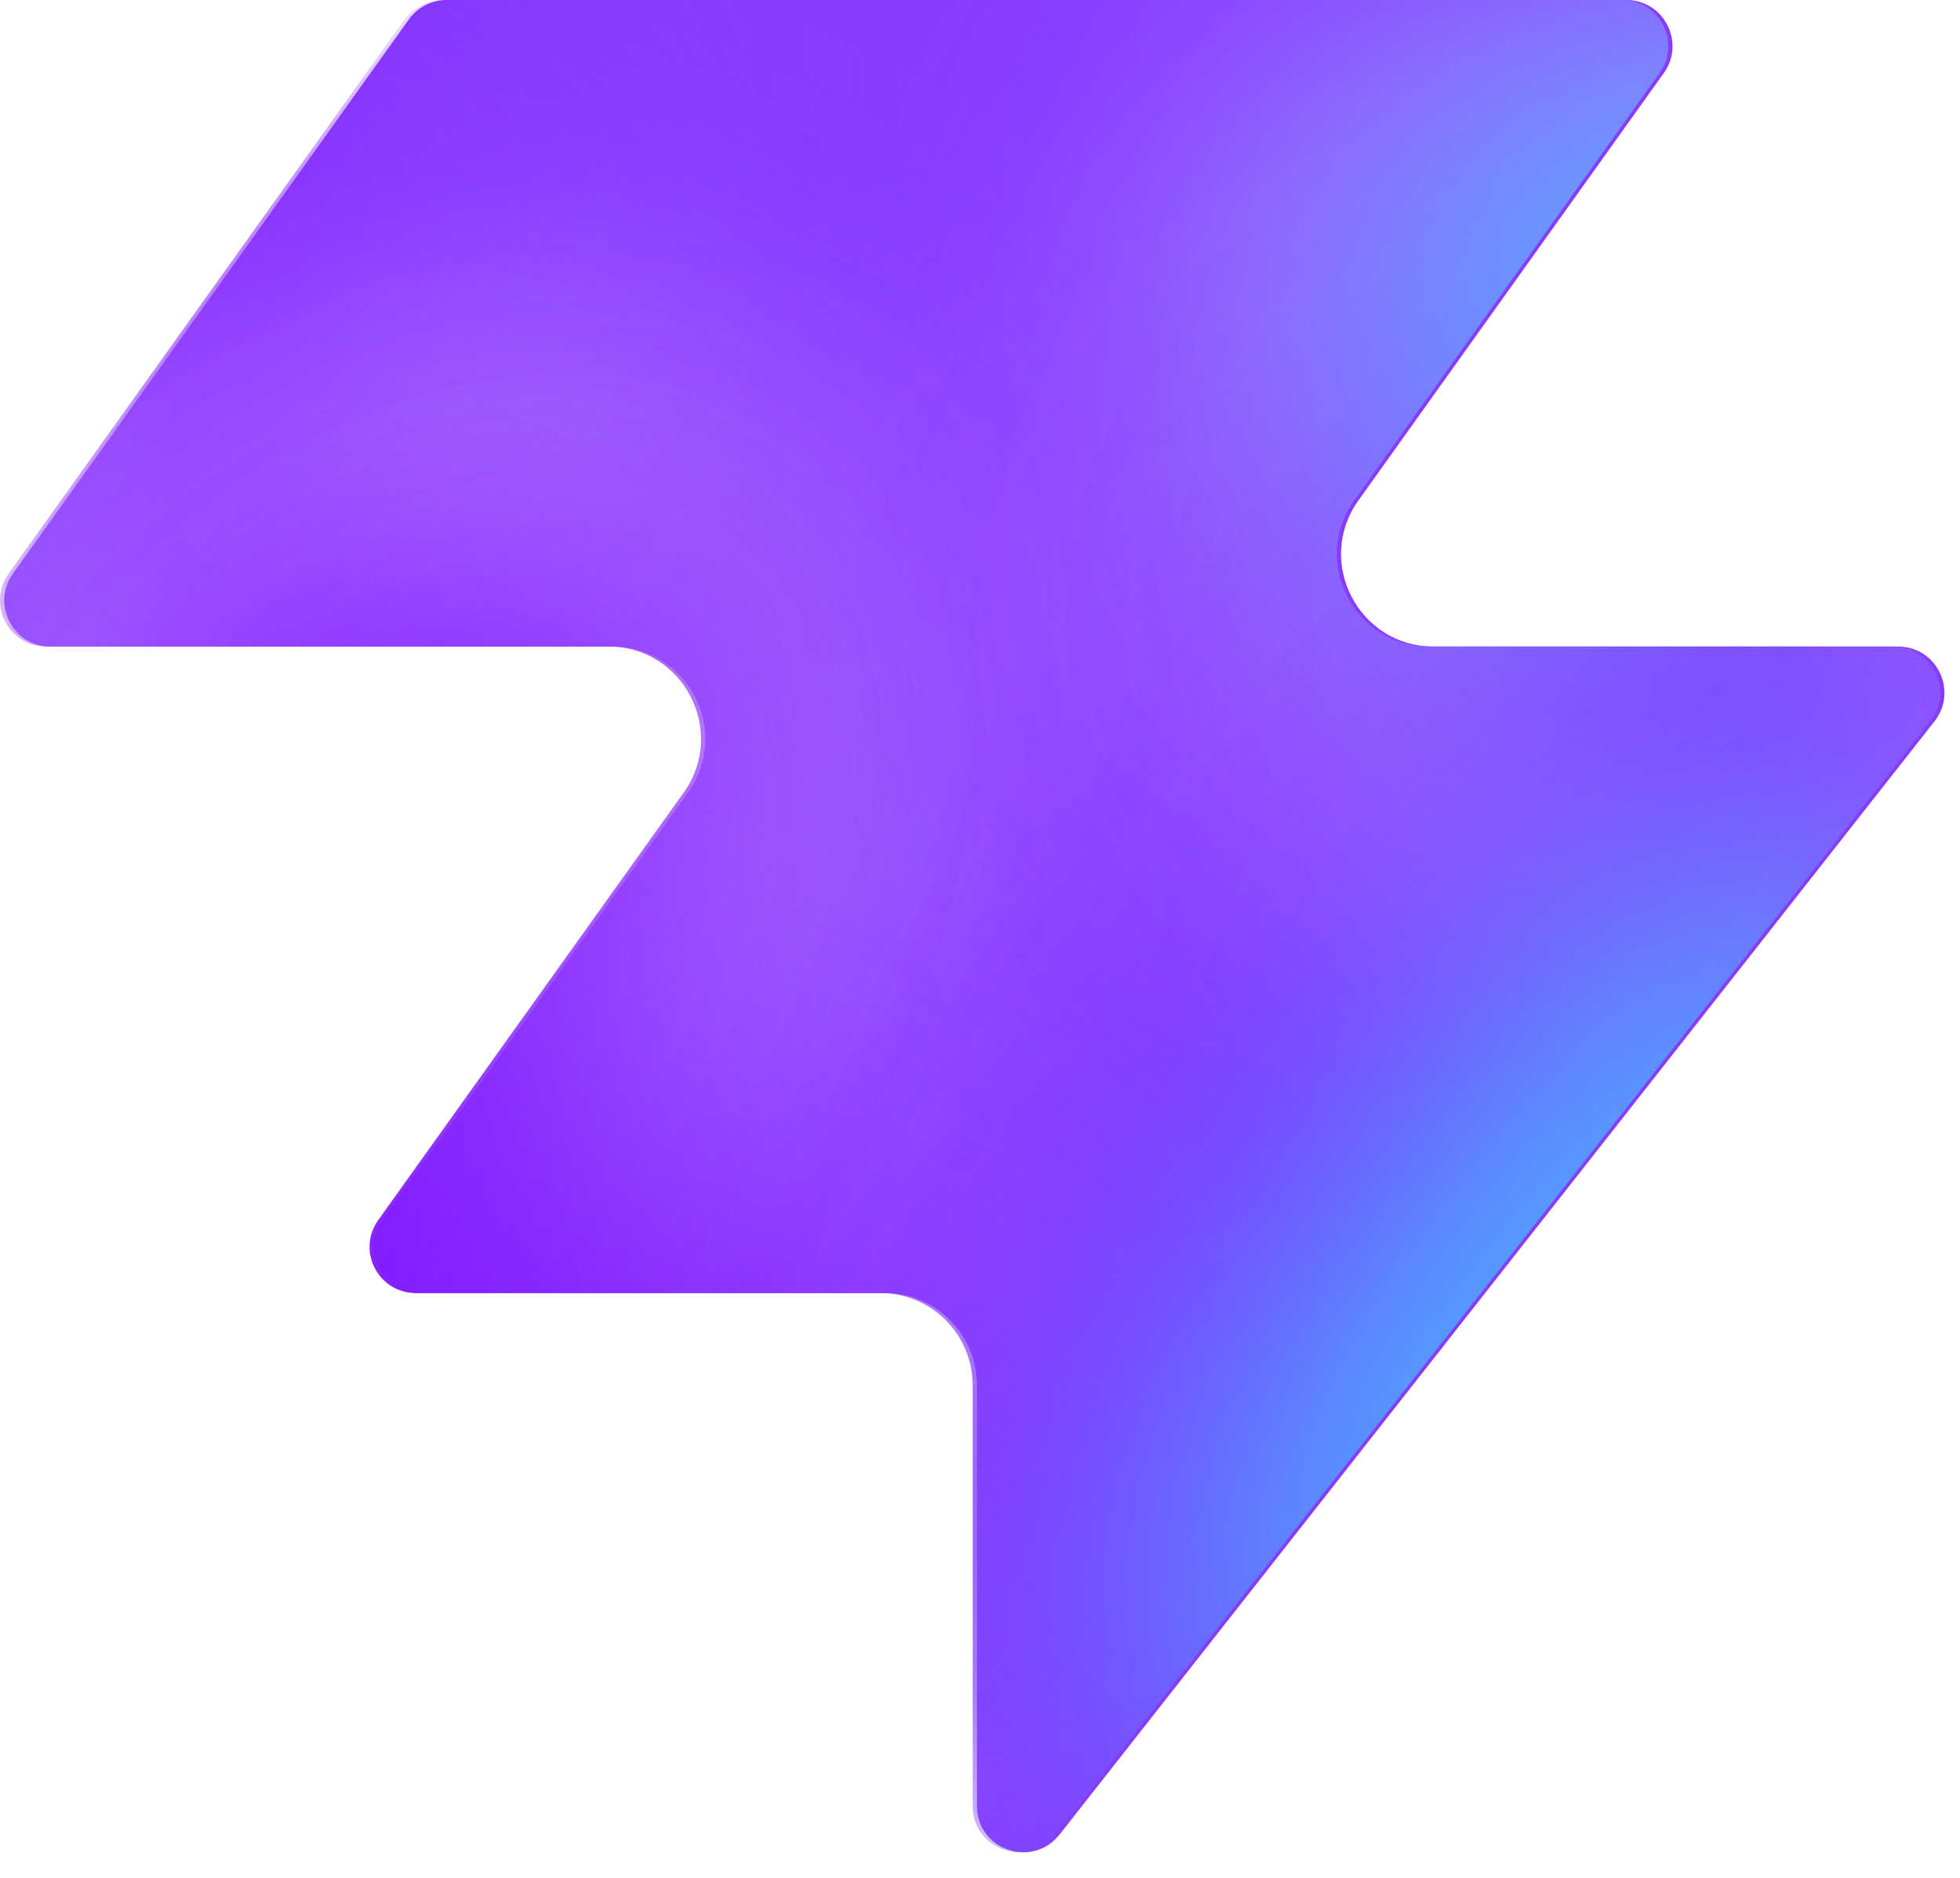
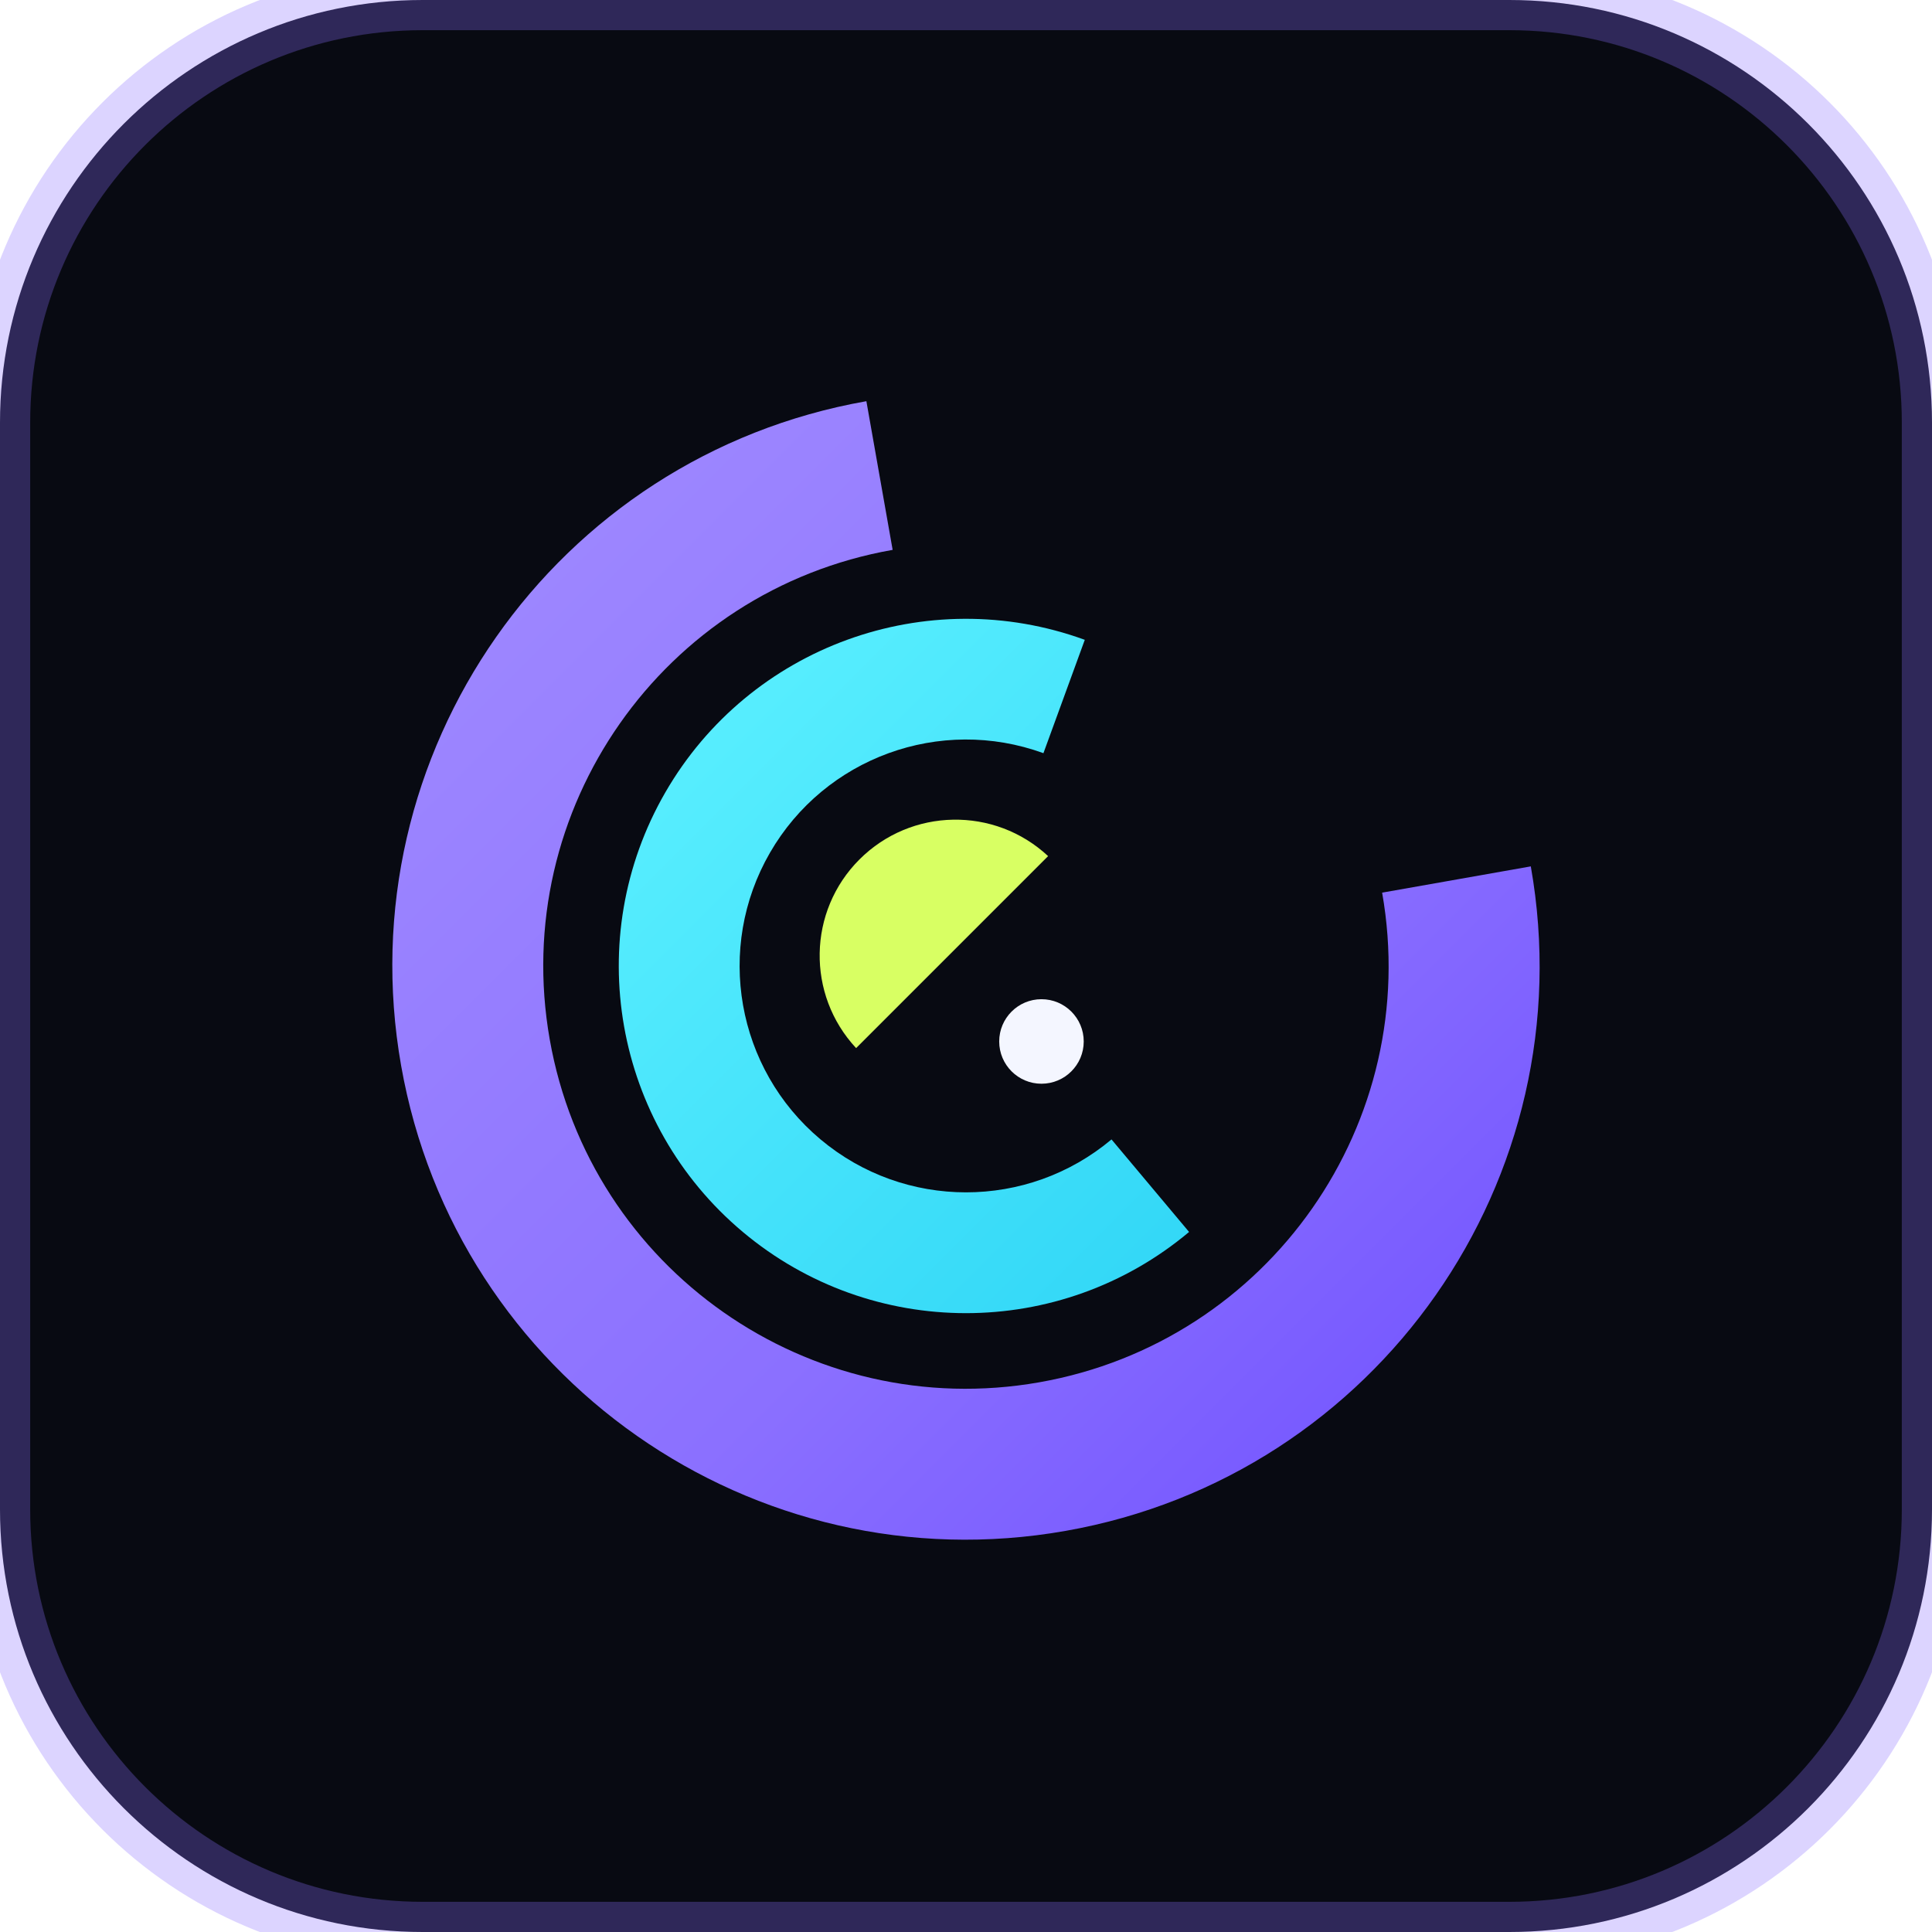
- <svg xmlns="http://www.w3.org/2000/svg" width="48" height="46" fill="none" viewBox="0 0 48 46">
-   <path fill="#863bff" d="M25.946 44.938c-.664.845-2.021.375-2.021-.698V33.937a2.26 2.26 0 0 0-2.262-2.262H10.287c-.92 0-1.456-1.04-.92-1.788l7.48-10.471c1.07-1.497 0-3.578-1.842-3.578H1.237c-.92 0-1.456-1.04-.92-1.788L10.013.474c.214-.297.556-.474.92-.474h28.894c.92 0 1.456 1.04.92 1.788l-7.48 10.471c-1.07 1.498 0 3.579 1.842 3.579h11.377c.943 0 1.473 1.088.89 1.83L25.947 44.94z" style="fill:#863bff;fill:color(display-p3 .525 .23 1);fill-opacity:1" />
-   <mask id="a" width="48" height="46" x="0" y="0" maskUnits="userSpaceOnUse" style="mask-type:alpha">
-     <path fill="#000" d="M25.842 44.938c-.664.844-2.021.375-2.021-.698V33.937a2.26 2.26 0 0 0-2.262-2.262H10.183c-.92 0-1.456-1.04-.92-1.788l7.48-10.471c1.07-1.498 0-3.579-1.842-3.579H1.133c-.92 0-1.456-1.04-.92-1.787L9.91.473c.214-.297.556-.474.92-.474h28.894c.92 0 1.456 1.04.92 1.788l-7.48 10.471c-1.07 1.498 0 3.578 1.842 3.578h11.377c.943 0 1.473 1.088.89 1.832L25.843 44.94z" style="fill:#000;fill-opacity:1" />
-   </mask>
-   <g mask="url(#a)">
-     <g filter="url(#b)">
-       <ellipse cx="5.508" cy="14.704" fill="#ede6ff" rx="5.508" ry="14.704" style="fill:#ede6ff;fill:color(display-p3 .927 .903 1);fill-opacity:1" transform="matrix(.00324 1 1 -.00324 -4.47 31.516)" />
-     </g>
-     <g filter="url(#c)">
-       <ellipse cx="10.399" cy="29.851" fill="#ede6ff" rx="10.399" ry="29.851" style="fill:#ede6ff;fill:color(display-p3 .927 .903 1);fill-opacity:1" transform="matrix(.00324 1 1 -.00324 -39.328 7.883)" />
-     </g>
-     <g filter="url(#d)">
-       <ellipse cx="5.508" cy="30.487" fill="#7e14ff" rx="5.508" ry="30.487" style="fill:#7e14ff;fill:color(display-p3 .492 .077 1);fill-opacity:1" transform="rotate(89.814 -25.913 -14.639)scale(1 -1)" />
-     </g>
-     <g filter="url(#e)">
-       <ellipse cx="5.508" cy="30.599" fill="#7e14ff" rx="5.508" ry="30.599" style="fill:#7e14ff;fill:color(display-p3 .492 .077 1);fill-opacity:1" transform="rotate(89.814 -32.644 -3.334)scale(1 -1)" />
-     </g>
-     <g filter="url(#f)">
-       <ellipse cx="5.508" cy="30.599" fill="#7e14ff" rx="5.508" ry="30.599" style="fill:#7e14ff;fill:color(display-p3 .492 .077 1);fill-opacity:1" transform="matrix(.00324 1 1 -.00324 -34.34 30.47)" />
-     </g>
-     <g filter="url(#g)">
-       <ellipse cx="14.072" cy="22.078" fill="#ede6ff" rx="14.072" ry="22.078" style="fill:#ede6ff;fill:color(display-p3 .927 .903 1);fill-opacity:1" transform="rotate(93.35 24.506 48.493)scale(-1 1)" />
-     </g>
-     <g filter="url(#h)">
-       <ellipse cx="3.47" cy="21.501" fill="#7e14ff" rx="3.47" ry="21.501" style="fill:#7e14ff;fill:color(display-p3 .492 .077 1);fill-opacity:1" transform="rotate(89.009 28.708 47.59)scale(-1 1)" />
-     </g>
-     <g filter="url(#i)">
-       <ellipse cx="3.47" cy="21.501" fill="#7e14ff" rx="3.47" ry="21.501" style="fill:#7e14ff;fill:color(display-p3 .492 .077 1);fill-opacity:1" transform="rotate(89.009 28.708 47.59)scale(-1 1)" />
-     </g>
-     <g filter="url(#j)">
-       <ellipse cx=".387" cy="8.972" fill="#7e14ff" rx="4.407" ry="29.108" style="fill:#7e14ff;fill:color(display-p3 .492 .077 1);fill-opacity:1" transform="rotate(39.51 .387 8.972)" />
-     </g>
-     <g filter="url(#k)">
-       <ellipse cx="47.523" cy="-6.092" fill="#7e14ff" rx="4.407" ry="29.108" style="fill:#7e14ff;fill:color(display-p3 .492 .077 1);fill-opacity:1" transform="rotate(37.892 47.523 -6.092)" />
-     </g>
-     <g filter="url(#l)">
-       <ellipse cx="41.412" cy="6.333" fill="#47bfff" rx="5.971" ry="9.665" style="fill:#47bfff;fill:color(display-p3 .28 .748 1);fill-opacity:1" transform="rotate(37.892 41.412 6.333)" />
-     </g>
-     <g filter="url(#m)">
-       <ellipse cx="-1.879" cy="38.332" fill="#7e14ff" rx="4.407" ry="29.108" style="fill:#7e14ff;fill:color(display-p3 .492 .077 1);fill-opacity:1" transform="rotate(37.892 -1.88 38.332)" />
-     </g>
-     <g filter="url(#n)">
-       <ellipse cx="-1.879" cy="38.332" fill="#7e14ff" rx="4.407" ry="29.108" style="fill:#7e14ff;fill:color(display-p3 .492 .077 1);fill-opacity:1" transform="rotate(37.892 -1.88 38.332)" />
-     </g>
-     <g filter="url(#o)">
-       <ellipse cx="35.651" cy="29.907" fill="#7e14ff" rx="4.407" ry="29.108" style="fill:#7e14ff;fill:color(display-p3 .492 .077 1);fill-opacity:1" transform="rotate(37.892 35.651 29.907)" />
-     </g>
-     <g filter="url(#p)">
-       <ellipse cx="38.418" cy="32.4" fill="#47bfff" rx="5.971" ry="15.297" style="fill:#47bfff;fill:color(display-p3 .28 .748 1);fill-opacity:1" transform="rotate(37.892 38.418 32.4)" />
-     </g>
+ <svg xmlns="http://www.w3.org/2000/svg" viewBox="0 0 32 32" width="32" height="32" fill="none">
+   <defs>
+     <linearGradient id="fav_wing_alpha" x1="12" y1="12" x2="88" y2="88" gradientUnits="userSpaceOnUse">
+       <stop offset="0%" stop-color="#A28DFF" />
+       <stop offset="60%" stop-color="#8B70FF" />
+       <stop offset="100%" stop-color="#6E4FFF" />
+     </linearGradient>
+     <linearGradient id="fav_wing_beta" x1="30" y1="30" x2="70" y2="70" gradientUnits="userSpaceOnUse">
+       <stop offset="0%" stop-color="#5BF0FF" />
+       <stop offset="100%" stop-color="#2FD5F6" />
+     </linearGradient>
+   </defs>
+   <rect width="32" height="32" rx="7" fill="#080A12" stroke="#8B70FF" stroke-opacity="0.3" stroke-width="1" />
+   <g transform="translate(3.5, 3.5) scale(0.25)">
+     <path d="M 87.42 43.40          A 38 38 0 1 1 43.40 12.58          L 45.14 22.43          A 28 28 0 1 0 77.57 45.14          Z" fill="url(#fav_wing_alpha)" />
+     <path d="M 64.78 67.62          A 23 23 0 1 1 57.87 28.39          L 55.13 35.90          A 15 15 0 1 0 59.64 61.49          Z" fill="url(#fav_wing_beta)" />
+     <path d="M 42.72 55.44          A 9 9 0 0 1 55.44 42.72          Z" fill="#D8FF63" />
+     <circle cx="55.0" cy="55.0" r="2.8" fill="#F4F6FF" />
  </g>
-   <defs>
-     <filter id="b" width="60.045" height="41.654" x="-19.77" y="16.149" color-interpolation-filters="sRGB" filterUnits="userSpaceOnUse">
-       <feFlood flood-opacity="0" result="BackgroundImageFix" />
-       <feBlend in="SourceGraphic" in2="BackgroundImageFix" result="shape" />
-       <feGaussianBlur result="effect1_foregroundBlur_2002_17158" stdDeviation="7.659" />
-     </filter>
-     <filter id="c" width="90.34" height="51.437" x="-54.613" y="-7.533" color-interpolation-filters="sRGB" filterUnits="userSpaceOnUse">
-       <feFlood flood-opacity="0" result="BackgroundImageFix" />
-       <feBlend in="SourceGraphic" in2="BackgroundImageFix" result="shape" />
-       <feGaussianBlur result="effect1_foregroundBlur_2002_17158" stdDeviation="7.659" />
-     </filter>
-     <filter id="d" width="79.355" height="29.4" x="-49.64" y="2.03" color-interpolation-filters="sRGB" filterUnits="userSpaceOnUse">
-       <feFlood flood-opacity="0" result="BackgroundImageFix" />
-       <feBlend in="SourceGraphic" in2="BackgroundImageFix" result="shape" />
-       <feGaussianBlur result="effect1_foregroundBlur_2002_17158" stdDeviation="4.596" />
-     </filter>
-     <filter id="e" width="79.579" height="29.4" x="-45.045" y="20.029" color-interpolation-filters="sRGB" filterUnits="userSpaceOnUse">
-       <feFlood flood-opacity="0" result="BackgroundImageFix" />
-       <feBlend in="SourceGraphic" in2="BackgroundImageFix" result="shape" />
-       <feGaussianBlur result="effect1_foregroundBlur_2002_17158" stdDeviation="4.596" />
-     </filter>
-     <filter id="f" width="79.579" height="29.4" x="-43.513" y="21.178" color-interpolation-filters="sRGB" filterUnits="userSpaceOnUse">
-       <feFlood flood-opacity="0" result="BackgroundImageFix" />
-       <feBlend in="SourceGraphic" in2="BackgroundImageFix" result="shape" />
-       <feGaussianBlur result="effect1_foregroundBlur_2002_17158" stdDeviation="4.596" />
-     </filter>
-     <filter id="g" width="74.749" height="58.852" x="15.756" y="-17.901" color-interpolation-filters="sRGB" filterUnits="userSpaceOnUse">
-       <feFlood flood-opacity="0" result="BackgroundImageFix" />
-       <feBlend in="SourceGraphic" in2="BackgroundImageFix" result="shape" />
-       <feGaussianBlur result="effect1_foregroundBlur_2002_17158" stdDeviation="7.659" />
-     </filter>
-     <filter id="h" width="61.377" height="25.362" x="23.548" y="2.284" color-interpolation-filters="sRGB" filterUnits="userSpaceOnUse">
-       <feFlood flood-opacity="0" result="BackgroundImageFix" />
-       <feBlend in="SourceGraphic" in2="BackgroundImageFix" result="shape" />
-       <feGaussianBlur result="effect1_foregroundBlur_2002_17158" stdDeviation="4.596" />
-     </filter>
-     <filter id="i" width="61.377" height="25.362" x="23.548" y="2.284" color-interpolation-filters="sRGB" filterUnits="userSpaceOnUse">
-       <feFlood flood-opacity="0" result="BackgroundImageFix" />
-       <feBlend in="SourceGraphic" in2="BackgroundImageFix" result="shape" />
-       <feGaussianBlur result="effect1_foregroundBlur_2002_17158" stdDeviation="4.596" />
-     </filter>
-     <filter id="j" width="56.045" height="63.649" x="-27.636" y="-22.853" color-interpolation-filters="sRGB" filterUnits="userSpaceOnUse">
-       <feFlood flood-opacity="0" result="BackgroundImageFix" />
-       <feBlend in="SourceGraphic" in2="BackgroundImageFix" result="shape" />
-       <feGaussianBlur result="effect1_foregroundBlur_2002_17158" stdDeviation="4.596" />
-     </filter>
-     <filter id="k" width="54.814" height="64.646" x="20.116" y="-38.415" color-interpolation-filters="sRGB" filterUnits="userSpaceOnUse">
-       <feFlood flood-opacity="0" result="BackgroundImageFix" />
-       <feBlend in="SourceGraphic" in2="BackgroundImageFix" result="shape" />
-       <feGaussianBlur result="effect1_foregroundBlur_2002_17158" stdDeviation="4.596" />
-     </filter>
-     <filter id="l" width="33.541" height="35.313" x="24.641" y="-11.323" color-interpolation-filters="sRGB" filterUnits="userSpaceOnUse">
-       <feFlood flood-opacity="0" result="BackgroundImageFix" />
-       <feBlend in="SourceGraphic" in2="BackgroundImageFix" result="shape" />
-       <feGaussianBlur result="effect1_foregroundBlur_2002_17158" stdDeviation="4.596" />
-     </filter>
-     <filter id="m" width="54.814" height="64.646" x="-29.286" y="6.009" color-interpolation-filters="sRGB" filterUnits="userSpaceOnUse">
-       <feFlood flood-opacity="0" result="BackgroundImageFix" />
-       <feBlend in="SourceGraphic" in2="BackgroundImageFix" result="shape" />
-       <feGaussianBlur result="effect1_foregroundBlur_2002_17158" stdDeviation="4.596" />
-     </filter>
-     <filter id="n" width="54.814" height="64.646" x="-29.286" y="6.009" color-interpolation-filters="sRGB" filterUnits="userSpaceOnUse">
-       <feFlood flood-opacity="0" result="BackgroundImageFix" />
-       <feBlend in="SourceGraphic" in2="BackgroundImageFix" result="shape" />
-       <feGaussianBlur result="effect1_foregroundBlur_2002_17158" stdDeviation="4.596" />
-     </filter>
-     <filter id="o" width="54.814" height="64.646" x="8.244" y="-2.416" color-interpolation-filters="sRGB" filterUnits="userSpaceOnUse">
-       <feFlood flood-opacity="0" result="BackgroundImageFix" />
-       <feBlend in="SourceGraphic" in2="BackgroundImageFix" result="shape" />
-       <feGaussianBlur result="effect1_foregroundBlur_2002_17158" stdDeviation="4.596" />
-     </filter>
-     <filter id="p" width="39.409" height="43.623" x="18.713" y="10.588" color-interpolation-filters="sRGB" filterUnits="userSpaceOnUse">
-       <feFlood flood-opacity="0" result="BackgroundImageFix" />
-       <feBlend in="SourceGraphic" in2="BackgroundImageFix" result="shape" />
-       <feGaussianBlur result="effect1_foregroundBlur_2002_17158" stdDeviation="4.596" />
-     </filter>
-   </defs>
</svg>
